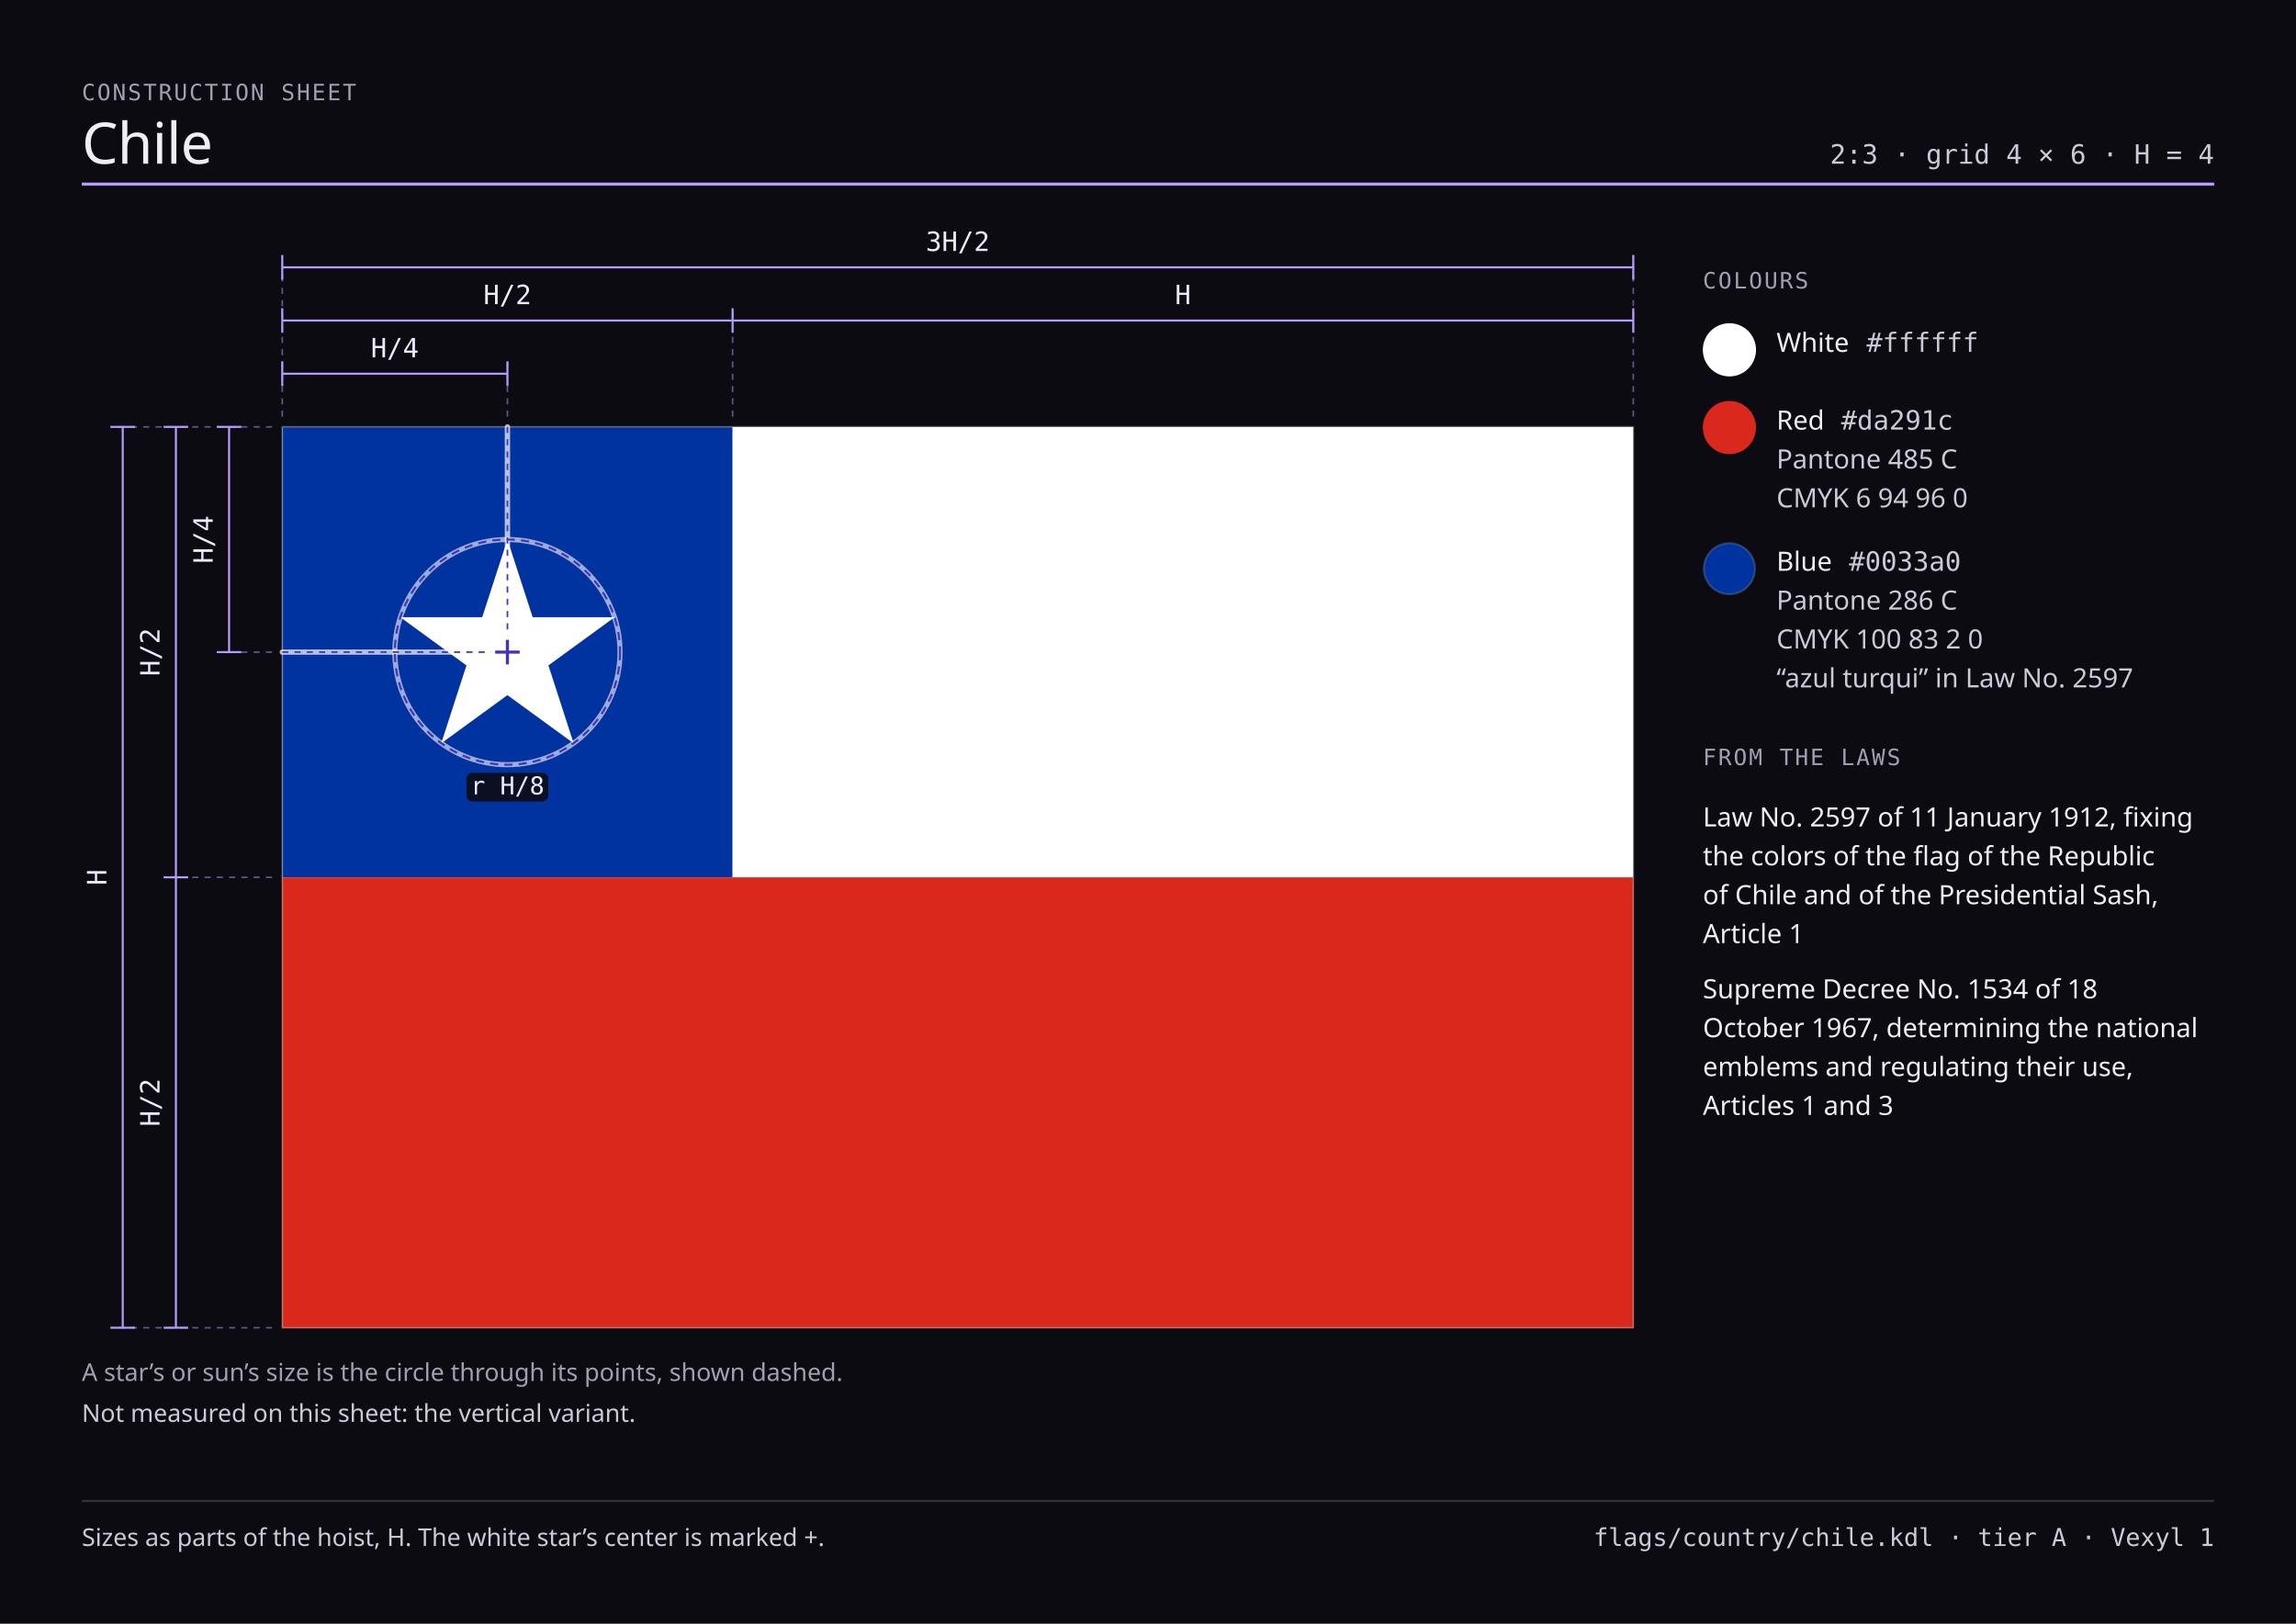
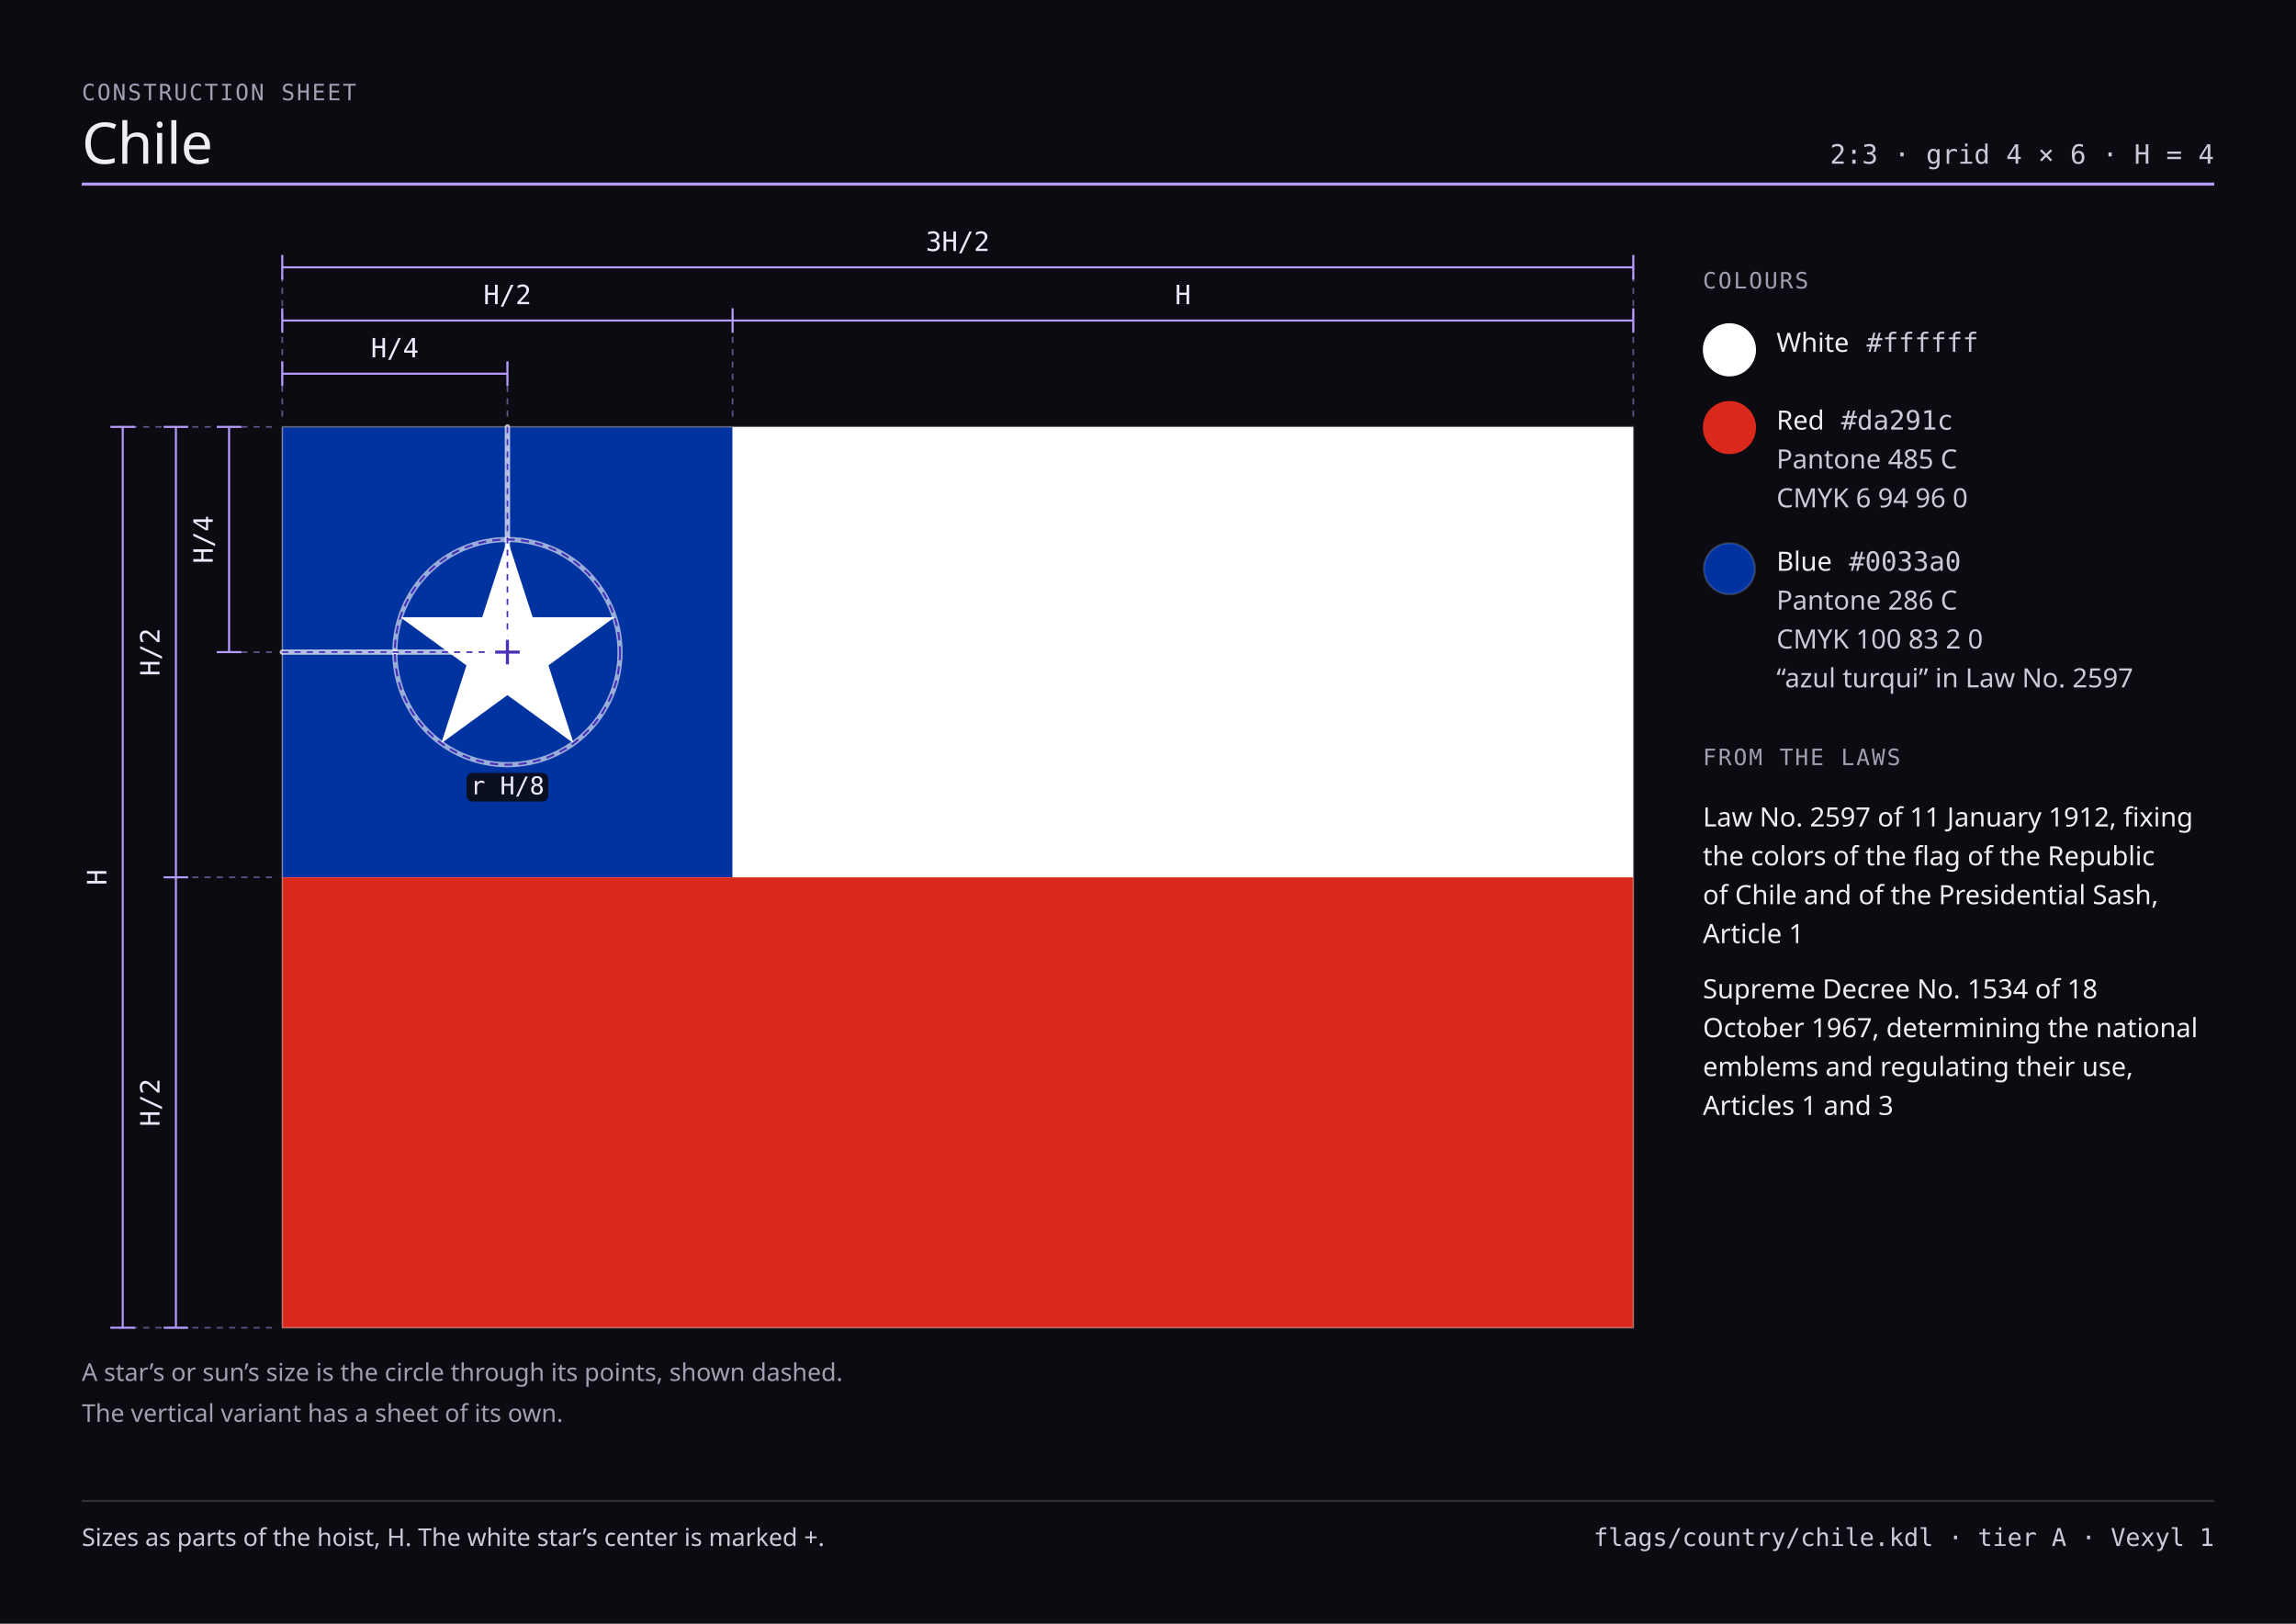
<svg xmlns="http://www.w3.org/2000/svg" width="297mm" height="210mm" viewBox="0 0 1122.52 793.701">
  <rect x="0" y="0" width="1122.52" height="793.701" fill="#0c0b11" />
  <text x="40" y="49" font-family="Geist Mono, ui-monospace, monospace" font-size="11" letter-spacing="0.88" fill="#a39fb3">CONSTRUCTION SHEET</text>
  <text x="40" y="80" font-family="Geist, system-ui, sans-serif" font-size="28" font-weight="500" letter-spacing="-0.28" fill="#f0eef5">Chile</text>
  <text x="1082.52" y="80" font-family="Geist Mono, ui-monospace, monospace" font-size="13" text-anchor="end" fill="#cdc9d8">2:3 · grid 4 × 6 · H = 4</text>
  <path d="M40 90H1082.52" stroke="#b69cff" stroke-width="1.5" />
  <svg x="138" y="208.677" width="660.52" height="440.346" viewBox="0 0 6 4" overflow="hidden">
    <clipPath id="vx-5ab43f5f15936159-cs-f-flag1">
      <polygon points="0,0 6,0 6,4 0,4" />
    </clipPath>
    <g clip-path="url(#vx-5ab43f5f15936159-cs-f-flag1)">
      <polygon points="0,0 6,0 6,4 0,4" fill="#ffffff" />
      <polygon points="0,2 6,2 6,4 0,4" fill="#da291c" />
      <clipPath id="vx-5ab43f5f15936159-cs-f-panel2">
        <polygon points="0,0 2,0 2,2 0,2" />
      </clipPath>
      <g transform="translate(0 0)" clip-path="url(#vx-5ab43f5f15936159-cs-f-panel2)" style="isolation:isolate">
        <polygon points="0,0 2,0 2,2 0,2" fill="#0033a0" />
        <polygon points="1,0.5 1.112,0.845 1.476,0.845 1.182,1.059 1.294,1.405 1,1.191 0.706,1.405 0.818,1.059 0.524,0.845 0.888,0.845" fill="#ffffff" />
      </g>
    </g>
  </svg>
  <rect x="138" y="208.677" width="660.52" height="440.346" fill="none" stroke="#ffffff" stroke-opacity="0.16" stroke-width="1" />
  <path d="M138 203.677V124.677M248.087 203.677V176.677M358.173 203.677V150.677M798.52 203.677V124.677M133 208.677H54M133 318.764H106M133 428.85H80M133 649.024H54" fill="none" stroke="#b69cff" stroke-opacity="0.5" stroke-width="0.8" stroke-dasharray="3 3" />
  <text x="193.043" y="174.677" font-family="Geist Mono, ui-monospace, monospace" font-size="13" fill="#efe9ff" stroke="#0c0b11" stroke-width="3" stroke-linejoin="round" paint-order="stroke" text-anchor="middle">H/4</text>
  <text x="248.087" y="148.677" font-family="Geist Mono, ui-monospace, monospace" font-size="13" fill="#efe9ff" stroke="#0c0b11" stroke-width="3" stroke-linejoin="round" paint-order="stroke" text-anchor="middle">H/2</text>
  <text x="578.346" y="148.677" font-family="Geist Mono, ui-monospace, monospace" font-size="13" fill="#efe9ff" stroke="#0c0b11" stroke-width="3" stroke-linejoin="round" paint-order="stroke" text-anchor="middle">H</text>
  <text x="468.26" y="122.677" font-family="Geist Mono, ui-monospace, monospace" font-size="13" fill="#efe9ff" stroke="#0c0b11" stroke-width="3" stroke-linejoin="round" paint-order="stroke" text-anchor="middle">3H/2</text>
  <text x="104" y="263.72" font-family="Geist Mono, ui-monospace, monospace" font-size="13" fill="#efe9ff" stroke="#0c0b11" stroke-width="3" stroke-linejoin="round" paint-order="stroke" text-anchor="middle" transform="rotate(-90 104 263.7205)">H/4</text>
  <text x="78" y="318.764" font-family="Geist Mono, ui-monospace, monospace" font-size="13" fill="#efe9ff" stroke="#0c0b11" stroke-width="3" stroke-linejoin="round" paint-order="stroke" text-anchor="middle" transform="rotate(-90 78 318.7638)">H/2</text>
  <text x="78" y="538.937" font-family="Geist Mono, ui-monospace, monospace" font-size="13" fill="#efe9ff" stroke="#0c0b11" stroke-width="3" stroke-linejoin="round" paint-order="stroke" text-anchor="middle" transform="rotate(-90 78 538.937)">H/2</text>
  <text x="52" y="428.85" font-family="Geist Mono, ui-monospace, monospace" font-size="13" fill="#efe9ff" stroke="#0c0b11" stroke-width="3" stroke-linejoin="round" paint-order="stroke" text-anchor="middle" transform="rotate(-90 52 428.8504)">H</text>
  <path d="M248.087 208.677V310.764M138 318.764H240.087M242.087 318.764H254.087M248.087 312.764V324.764" fill="none" stroke="#ffffff" stroke-width="2.6" stroke-opacity="0.7" stroke-linecap="round" />
  <circle cx="248.087" cy="318.764" r="55.043" fill="none" stroke="#ffffff" stroke-width="2.5" stroke-opacity="0.6" />
  <circle cx="248.087" cy="318.764" r="55.043" fill="none" stroke="#4a2fb8" stroke-width="1" stroke-dasharray="4 3" />
  <path d="M248.087 208.677V310.764M138 318.764H240.087" fill="none" stroke="#4a2fb8" stroke-width="0.8" stroke-dasharray="3 3" />
  <path d="M242.087 318.764H254.087M248.087 312.764V324.764" stroke="#4a2fb8" stroke-width="1.5" />
  <path d="M138 182.677H248.087M138 176.677V188.677M248.087 176.677V188.677M138 156.677H358.173M138 150.677V162.677M358.173 150.677V162.677M358.173 156.677H798.52M358.173 150.677V162.677M798.52 150.677V162.677M138 130.677H798.52M138 124.677V136.677M798.52 124.677V136.677M112 208.677V318.764M106 208.677H118M106 318.764H118M86 208.677V428.85M80 208.677H92M80 428.85H92M86 428.85V649.024M80 428.85H92M80 649.024H92M60 208.677V649.024M54 208.677H66M54 649.024H66" fill="none" stroke="#b69cff" stroke-width="1" />
  <rect x="228.087" y="377.807" width="40" height="14" rx="3" fill="#0c0b11" fill-opacity="0.88" />
  <text x="248.087" y="388.307" font-family="Geist Mono, ui-monospace, monospace" font-size="12" fill="#efe9ff" text-anchor="middle">r H/8</text>
  <text x="40" y="675.024" font-family="Geist, system-ui, sans-serif" font-size="12" fill="#a39fb3">A star’s or sun’s size is the circle through its points, shown dashed.</text>
-   <text x="40" y="695.024" font-family="Geist, system-ui, sans-serif" font-size="12" fill="#cdc9d8">Not measured on this sheet: the vertical variant.</text>
+   <text x="40" y="695.024" font-family="Geist, system-ui, sans-serif" font-size="12" fill="#a39fb3">The vertical variant has a sheet of its own.</text>
  <text x="832.52" y="141" font-family="Geist Mono, ui-monospace, monospace" font-size="11" font-weight="500" letter-spacing="0.88" fill="#a39fb3">COLOURS</text>
  <circle cx="845.52" cy="171" r="13" fill="#ffffff" />
  <text x="868.52" y="172" font-family="Geist, system-ui, sans-serif" font-size="13" font-weight="500" fill="#f0eef5">White</text>
  <text x="912.521" y="172" font-family="Geist Mono, ui-monospace, monospace" font-size="13" fill="#cdc9d8">#ffffff</text>
  <circle cx="845.52" cy="209" r="13" fill="#da291c" />
  <text x="868.52" y="210" font-family="Geist, system-ui, sans-serif" font-size="13" font-weight="500" fill="#f0eef5">Red</text>
  <text x="900.1" y="210" font-family="Geist Mono, ui-monospace, monospace" font-size="13" fill="#cdc9d8">#da291c</text>
  <text x="868.52" y="229" font-family="Geist, system-ui, sans-serif" font-size="13" fill="#cdc9d8">Pantone 485 C</text>
  <text x="868.52" y="248" font-family="Geist, system-ui, sans-serif" font-size="13" fill="#cdc9d8">CMYK 6 94 96 0</text>
  <circle cx="845.52" cy="278" r="12.5" fill="#0033a0" stroke="#ffffff" stroke-opacity="0.16" stroke-width="1" />
  <text x="868.52" y="279" font-family="Geist, system-ui, sans-serif" font-size="13" font-weight="500" fill="#f0eef5">Blue</text>
  <text x="903.949" y="279" font-family="Geist Mono, ui-monospace, monospace" font-size="13" fill="#cdc9d8">#0033a0</text>
  <text x="868.52" y="298" font-family="Geist, system-ui, sans-serif" font-size="13" fill="#cdc9d8">Pantone 286 C</text>
  <text x="868.52" y="317" font-family="Geist, system-ui, sans-serif" font-size="13" fill="#cdc9d8">CMYK 100 83 2 0</text>
  <text x="868.52" y="336" font-family="Geist, system-ui, sans-serif" font-size="13" fill="#cdc9d8">“azul turqui” in Law No. 2597</text>
  <text x="832.52" y="374" font-family="Geist Mono, ui-monospace, monospace" font-size="11" font-weight="500" letter-spacing="0.88" fill="#a39fb3">FROM THE LAWS</text>
  <text x="832.52" y="404" font-family="Geist, system-ui, sans-serif" font-size="13" fill="#f0eef5">Law No. 2597 of 11 January 1912, fixing</text>
  <text x="832.52" y="423" font-family="Geist, system-ui, sans-serif" font-size="13" fill="#f0eef5">the colors of the flag of the Republic</text>
  <text x="832.52" y="442" font-family="Geist, system-ui, sans-serif" font-size="13" fill="#f0eef5">of Chile and of the Presidential Sash,</text>
  <text x="832.52" y="461" font-family="Geist, system-ui, sans-serif" font-size="13" fill="#f0eef5">Article 1</text>
  <text x="832.52" y="488" font-family="Geist, system-ui, sans-serif" font-size="13" fill="#f0eef5">Supreme Decree No. 1534 of 18</text>
  <text x="832.52" y="507" font-family="Geist, system-ui, sans-serif" font-size="13" fill="#f0eef5">October 1967, determining the national</text>
  <text x="832.52" y="526" font-family="Geist, system-ui, sans-serif" font-size="13" fill="#f0eef5">emblems and regulating their use,</text>
  <text x="832.52" y="545" font-family="Geist, system-ui, sans-serif" font-size="13" fill="#f0eef5">Articles 1 and 3</text>
  <path d="M40 733.701H1082.52" stroke="#ffffff" stroke-opacity="0.16" stroke-width="1" />
  <text x="40" y="755.701" font-family="Geist, system-ui, sans-serif" font-size="12" fill="#cdc9d8">Sizes as parts of the hoist, H. The white star’s center is marked +.</text>
  <text x="1082.52" y="755.701" font-family="Geist Mono, ui-monospace, monospace" font-size="12" text-anchor="end" fill="#cdc9d8">flags/country/chile.kdl · tier A · Vexyl 1</text>
</svg>
